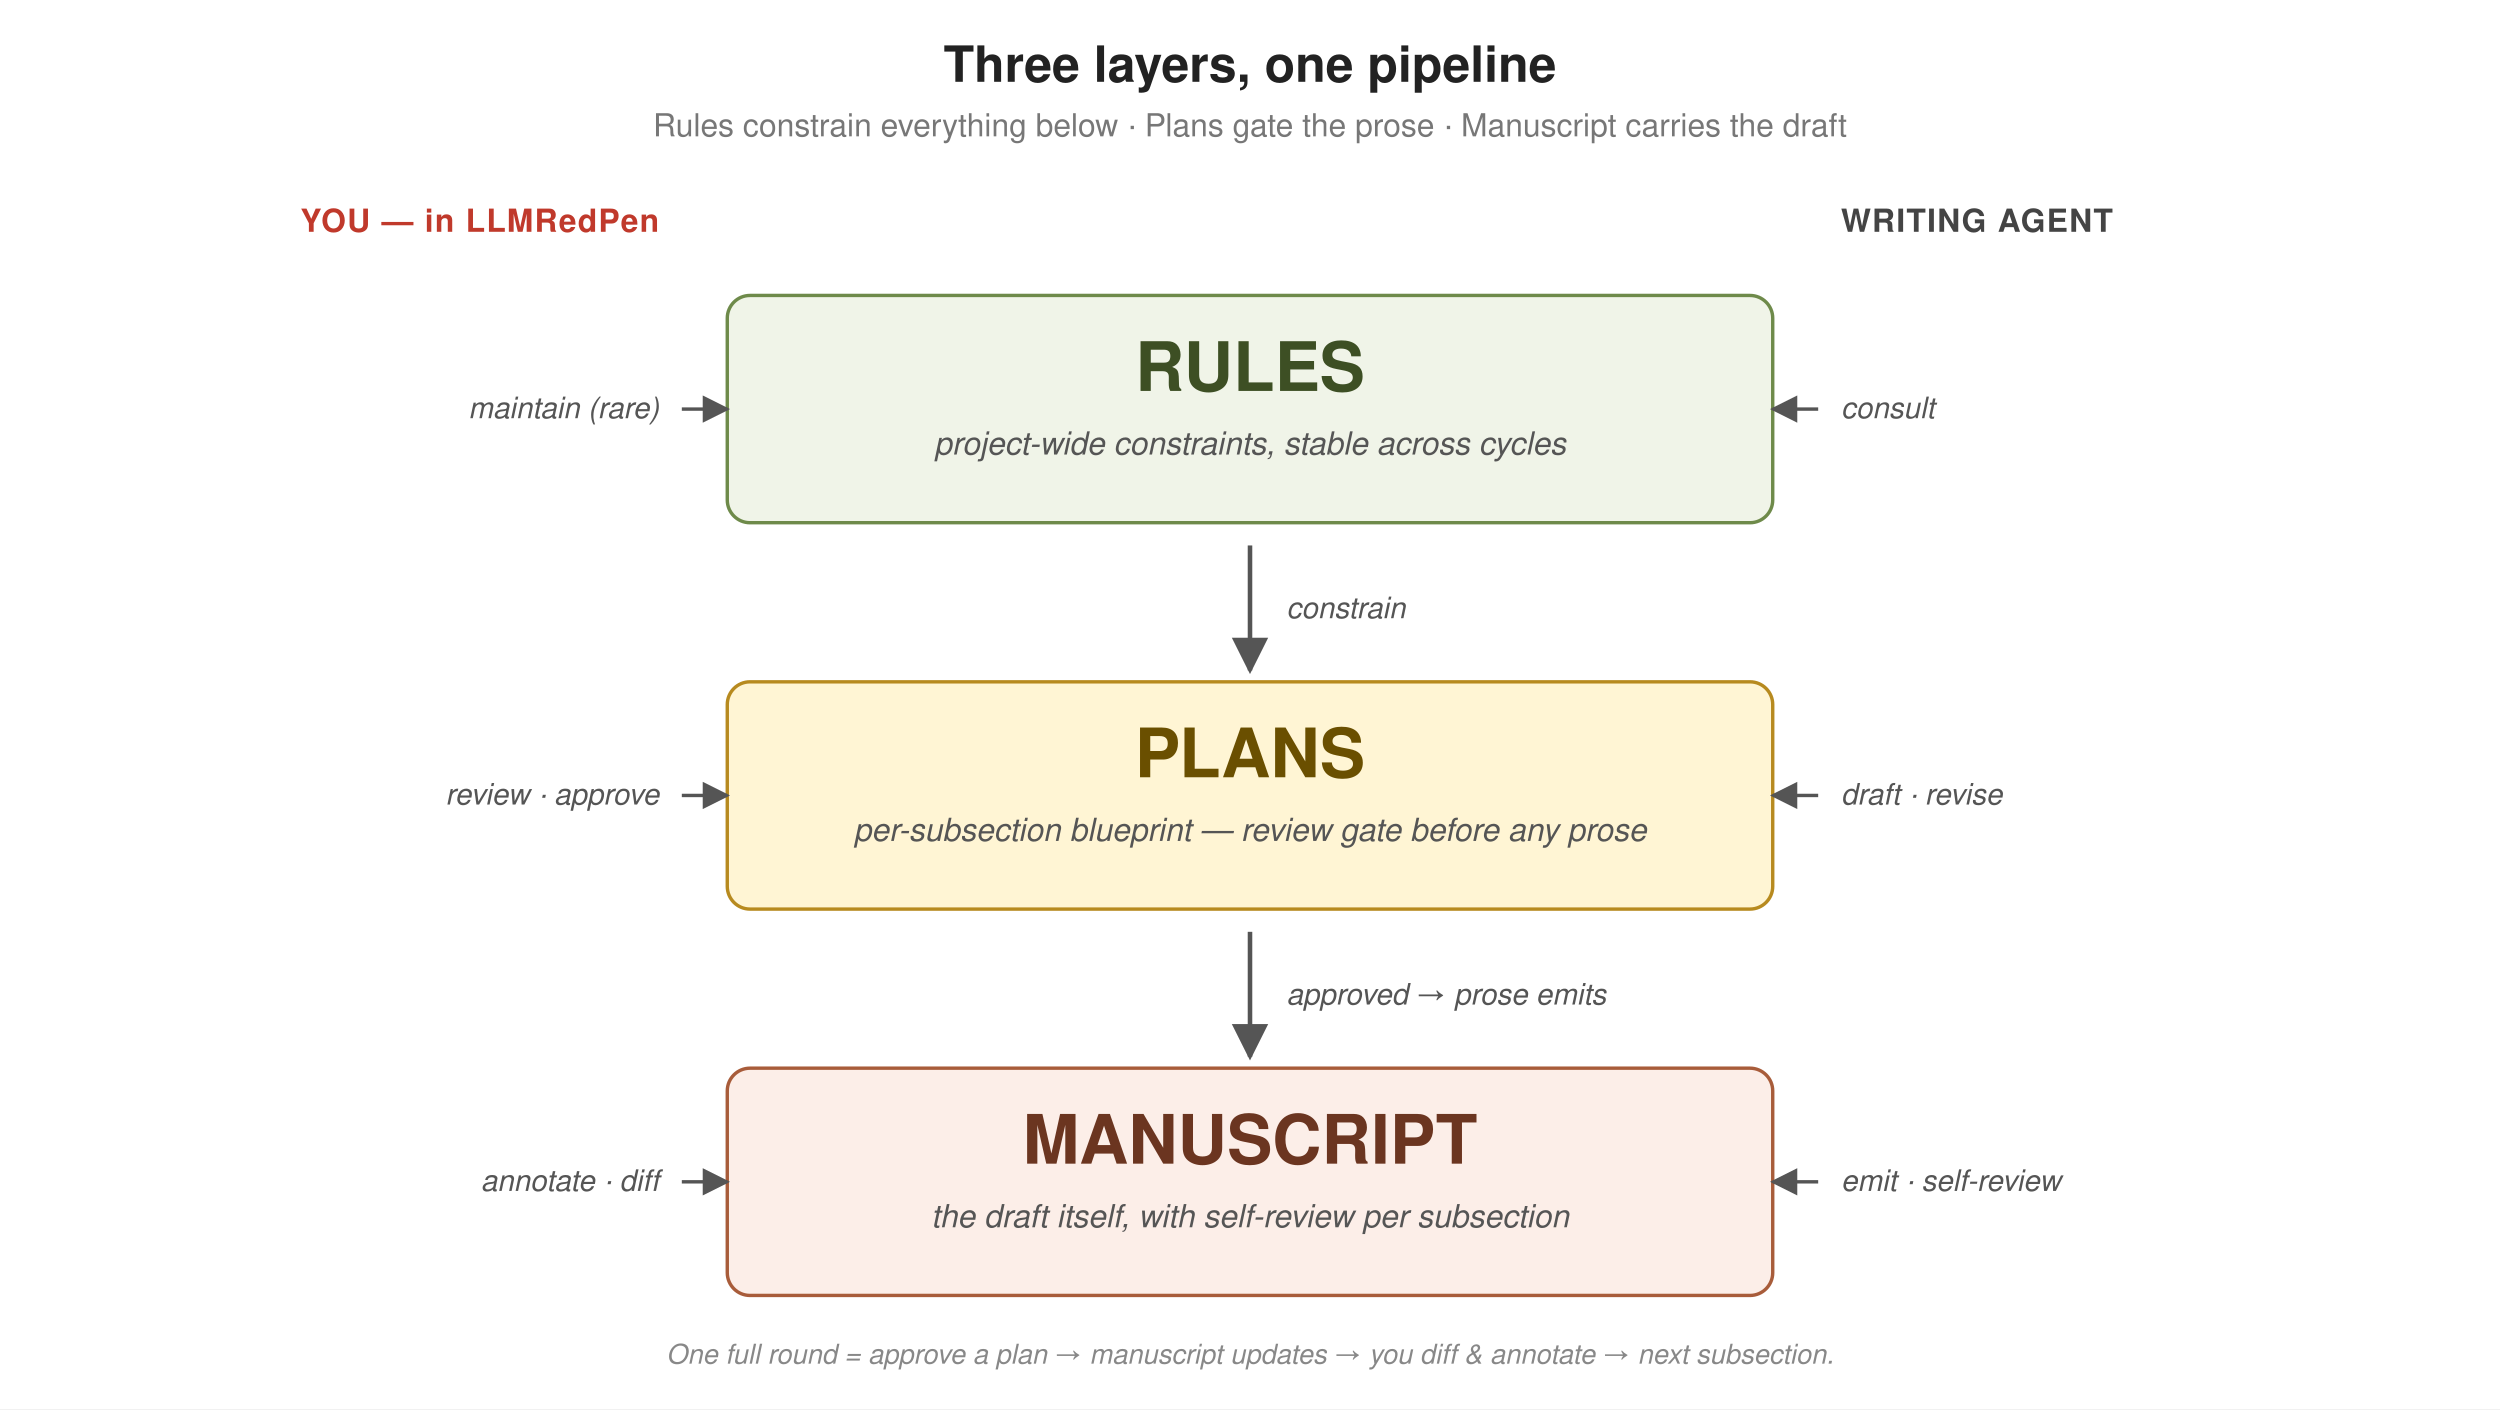
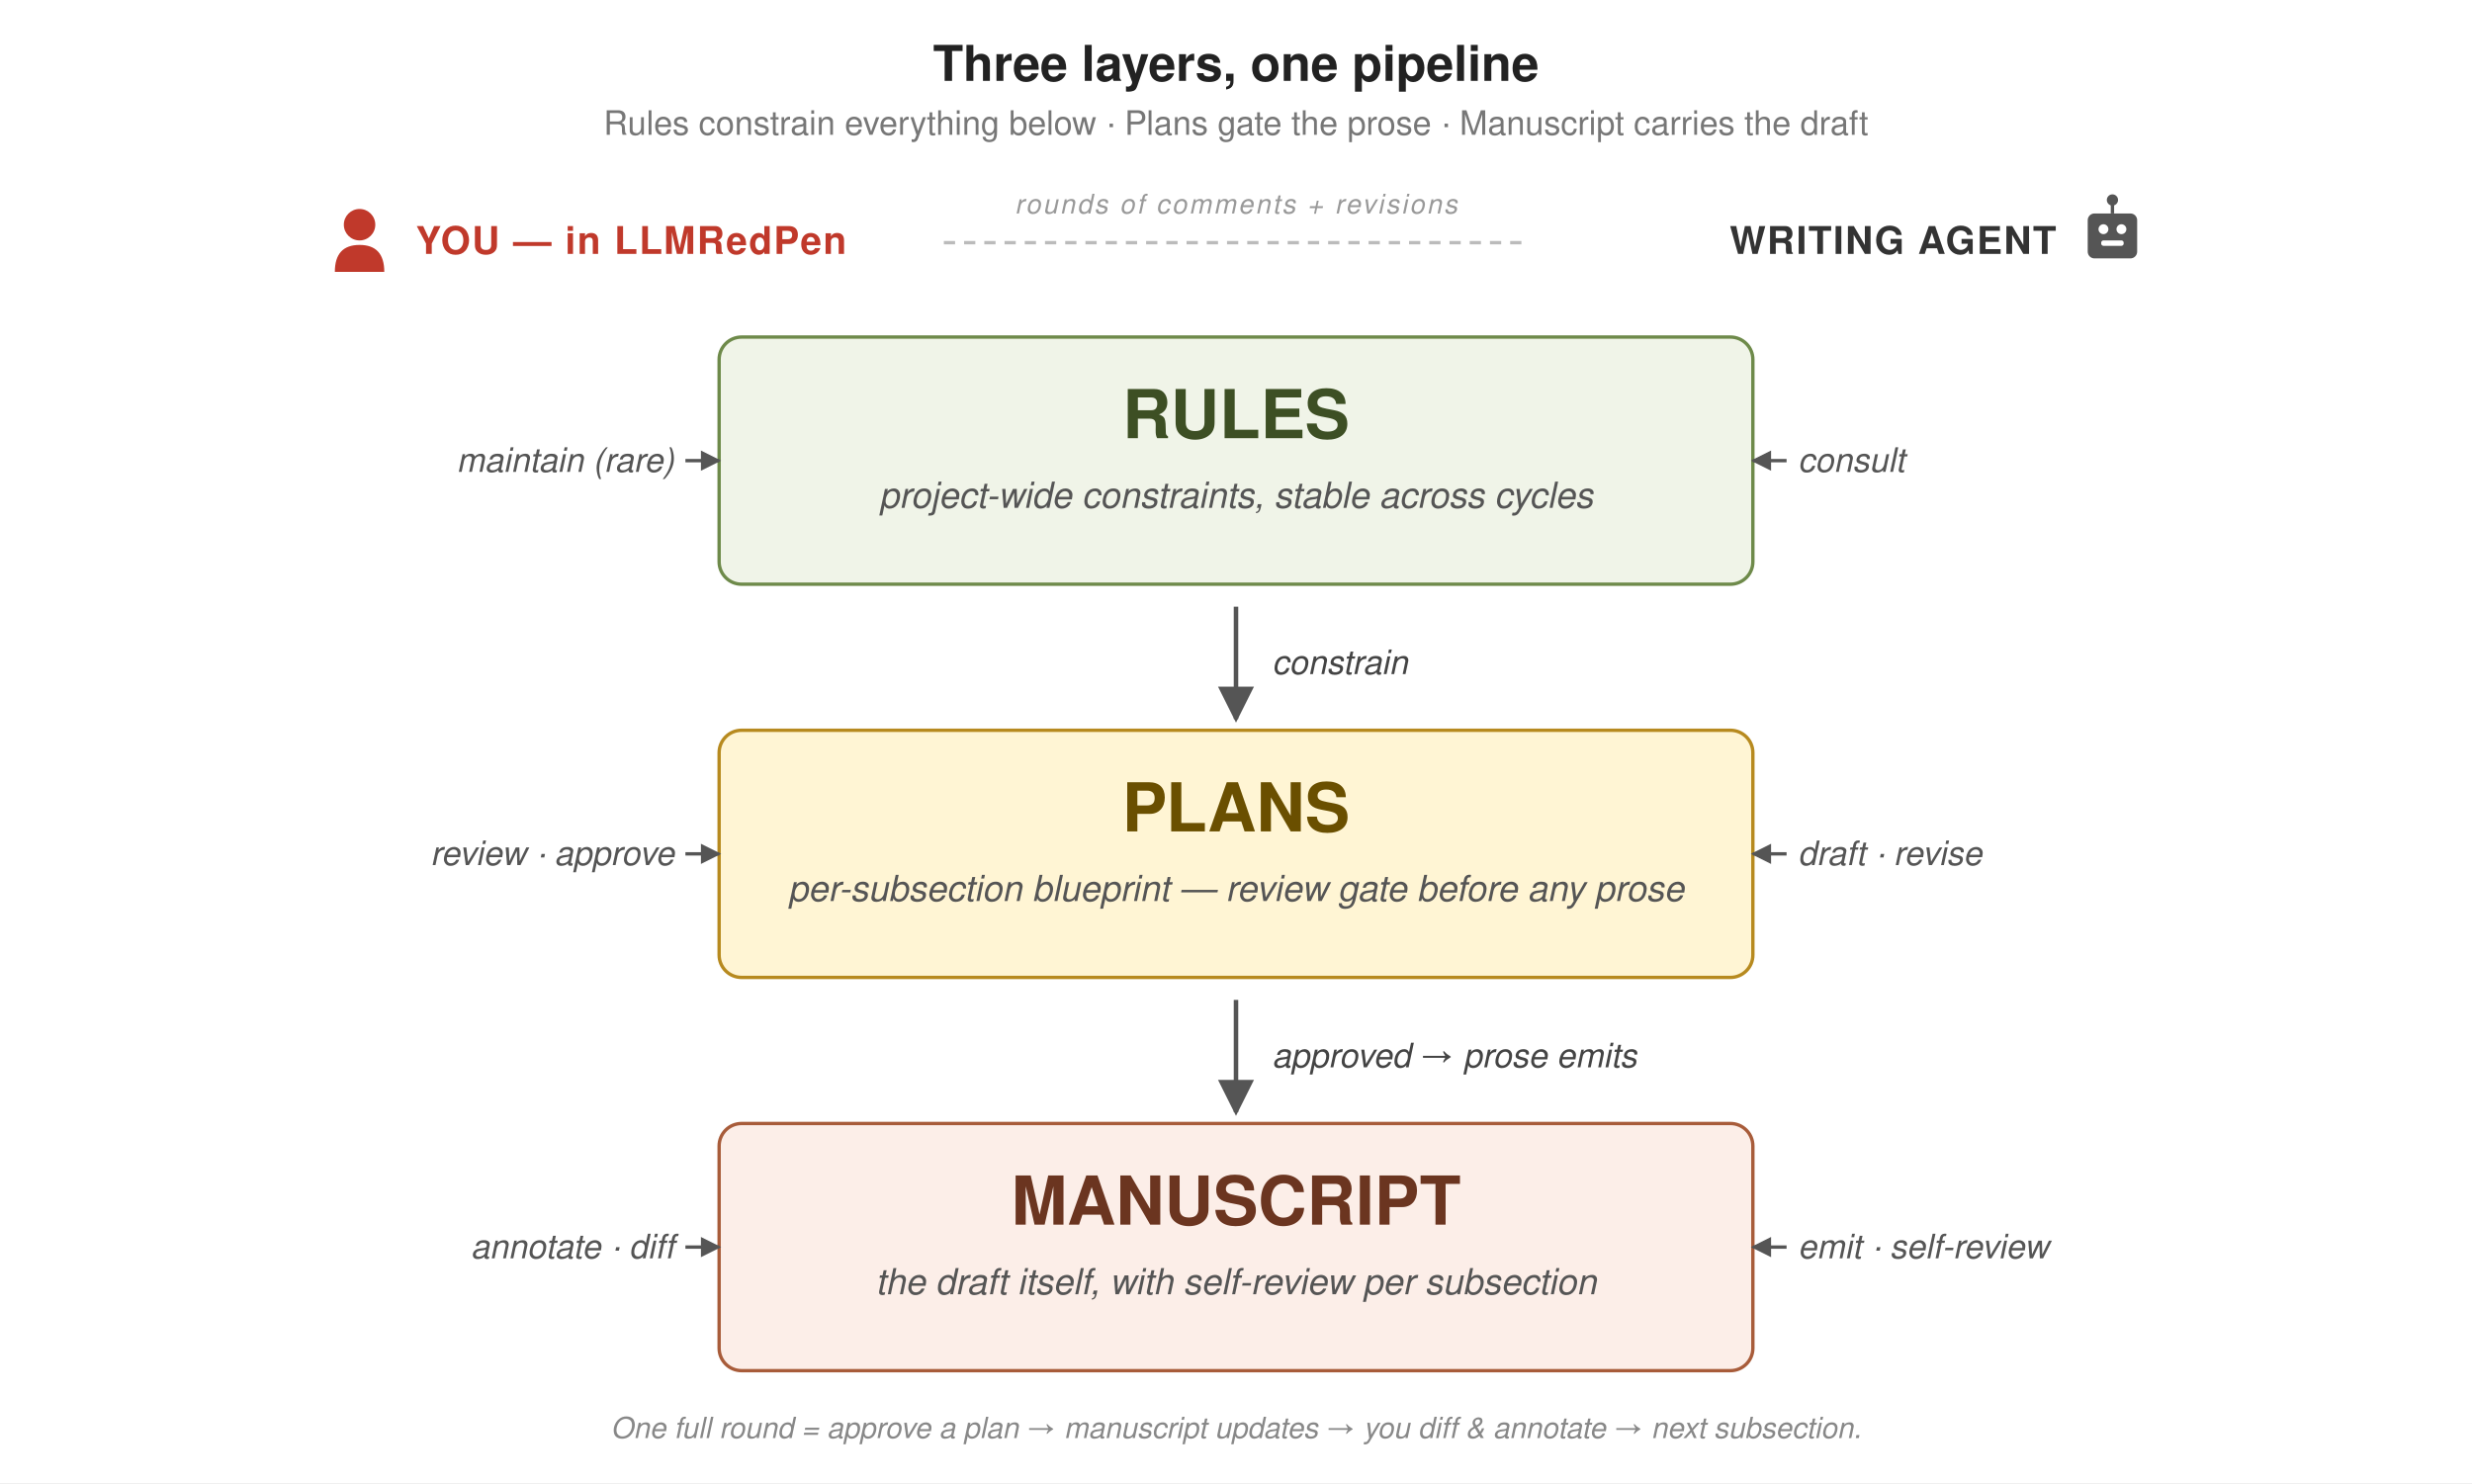
- <svg xmlns="http://www.w3.org/2000/svg" viewBox="0 0 1100 620" font-family="system-ui, -apple-system, 'SF Pro Display', 'Helvetica Neue', Helvetica, Arial, sans-serif">
+ <svg xmlns="http://www.w3.org/2000/svg" viewBox="0 0 1100 660" font-family="system-ui, -apple-system, 'SF Pro Display', 'Helvetica Neue', Helvetica, Arial, sans-serif">
  <defs>
    <marker id="arrow" viewBox="0 0 10 10" refX="9" refY="5" markerWidth="8" markerHeight="8" orient="auto">
      <path d="M0,0 L10,5 L0,10 z" fill="#555" />
    </marker>
+     <marker id="arrow-small" viewBox="0 0 10 10" refX="9" refY="5" markerWidth="6" markerHeight="6" orient="auto">
+       <path d="M0,0 L10,5 L0,10 z" fill="#555" />
+     </marker>
  </defs>
-   <rect width="1100" height="620" fill="#ffffff" />
+   <rect width="1100" height="660" fill="#ffffff" />
  <text x="550" y="36" text-anchor="middle" font-size="22" font-weight="600" fill="#222">
    Three layers, one pipeline
  </text>
-   <text x="550" y="60" text-anchor="middle" font-size="14" fill="#777">
+   <text x="550" y="60" text-anchor="middle" font-size="15" fill="#777">
    Rules constrain everything below · Plans gate the prose · Manuscript carries the draft
  </text>
-   <text x="290" y="102" text-anchor="end" font-size="14" font-weight="600" fill="#c0392b" letter-spacing="0.04em">
+   <g transform="translate(160, 108)">
+     <circle cx="0" cy="-8" r="7" fill="#c0392b" />
+     <path d="M-11,13 Q-11,1 0,1 Q11,1 11,13 Z" fill="#c0392b" />
+   </g>
+   <text x="185" y="113" text-anchor="start" font-size="17" font-weight="600" fill="#c0392b" letter-spacing="0.04em">
    YOU — in LLMRedPen
  </text>
-   <text x="810" y="102" text-anchor="start" font-size="14" font-weight="600" fill="#444" letter-spacing="0.04em">
+   <text x="550" y="95" text-anchor="middle" font-size="12" font-style="italic" fill="#999" letter-spacing="0.08em">
+     rounds of comments + revisions
+   </text>
+   <line x1="420" y1="108" x2="680" y2="108" stroke="#bbb" stroke-width="1.5" stroke-dasharray="5 4" />
+   <text x="915" y="113" text-anchor="end" font-size="17" font-weight="600" fill="#333" letter-spacing="0.04em">
    WRITING AGENT
  </text>
-   <rect x="320" y="130" width="460" height="100" rx="10" fill="#f0f4e8" stroke="#6e8a4a" stroke-width="1.5" />
-   <text x="550" y="172" text-anchor="middle" font-size="30" font-weight="700" fill="#3d4f24">RULES</text>
-   <text x="550" y="200" text-anchor="middle" font-size="14" font-style="italic" fill="#555">project-wide constraints, stable across cycles</text>
-   <text x="290" y="184" text-anchor="end" font-size="13" font-style="italic" fill="#555">maintain (rare)</text>
-   <line x1="300" y1="180" x2="320" y2="180" stroke="#555" stroke-width="1.5" marker-end="url(#arrow)" />
-   <line x1="800" y1="180" x2="780" y2="180" stroke="#555" stroke-width="1.5" marker-end="url(#arrow)" />
-   <text x="810" y="184" text-anchor="start" font-size="13" font-style="italic" fill="#555">consult</text>
-   <line x1="550" y1="240" x2="550" y2="295" stroke="#555" stroke-width="2" marker-end="url(#arrow)" />
-   <text x="566" y="272" text-anchor="start" font-size="13" font-style="italic" fill="#555">constrain</text>
-   <rect x="320" y="300" width="460" height="100" rx="10" fill="#fff5d4" stroke="#b78a1f" stroke-width="1.5" />
-   <text x="550" y="342" text-anchor="middle" font-size="30" font-weight="700" fill="#6a4f00">PLANS</text>
-   <text x="550" y="370" text-anchor="middle" font-size="14" font-style="italic" fill="#555">per-subsection blueprint — review gate before any prose</text>
-   <text x="290" y="354" text-anchor="end" font-size="13" font-style="italic" fill="#555">review · approve</text>
-   <line x1="300" y1="350" x2="320" y2="350" stroke="#555" stroke-width="1.5" marker-end="url(#arrow)" />
-   <line x1="800" y1="350" x2="780" y2="350" stroke="#555" stroke-width="1.5" marker-end="url(#arrow)" />
-   <text x="810" y="354" text-anchor="start" font-size="13" font-style="italic" fill="#555">draft · revise</text>
-   <line x1="550" y1="410" x2="550" y2="465" stroke="#555" stroke-width="2" marker-end="url(#arrow)" />
-   <text x="566" y="442" text-anchor="start" font-size="13" font-style="italic" fill="#555">approved → prose emits</text>
-   <rect x="320" y="470" width="460" height="100" rx="10" fill="#fceee8" stroke="#a85c3a" stroke-width="1.5" />
-   <text x="550" y="512" text-anchor="middle" font-size="30" font-weight="700" fill="#6b3520">MANUSCRIPT</text>
-   <text x="550" y="540" text-anchor="middle" font-size="14" font-style="italic" fill="#555">the draft itself, with self-review per subsection</text>
-   <text x="290" y="524" text-anchor="end" font-size="13" font-style="italic" fill="#555">annotate · diff</text>
-   <line x1="300" y1="520" x2="320" y2="520" stroke="#555" stroke-width="1.5" marker-end="url(#arrow)" />
-   <line x1="800" y1="520" x2="780" y2="520" stroke="#555" stroke-width="1.5" marker-end="url(#arrow)" />
-   <text x="810" y="524" text-anchor="start" font-size="13" font-style="italic" fill="#555">emit · self-review</text>
-   <text x="550" y="600" text-anchor="middle" font-size="12" font-style="italic" fill="#888">
+   <g transform="translate(940, 108)">
+     <line x1="0" y1="-13" x2="0" y2="-17" stroke="#555" stroke-width="1.5" />
+     <circle cx="0" cy="-19" r="2.5" fill="#555" />
+     <rect x="-11" y="-13" width="22" height="20" rx="3" fill="#555" />
+     <circle cx="-4" cy="-6" r="2.2" fill="#fff" />
+     <circle cx="4" cy="-6" r="2.2" fill="#fff" />
+     <rect x="-5" y="-1" width="10" height="2.4" rx="1" fill="#fff" />
+   </g>
+   <rect x="320" y="150" width="460" height="110" rx="10" fill="#f0f4e8" stroke="#6e8a4a" stroke-width="1.5" />
+   <text x="550" y="195" text-anchor="middle" font-size="30" font-weight="700" fill="#3d4f24">RULES</text>
+   <text x="550" y="226" text-anchor="middle" font-size="16" font-style="italic" fill="#555">project-wide constraints, stable across cycles</text>
+   <text x="300" y="210" text-anchor="end" font-size="15" font-style="italic" fill="#555">maintain (rare)</text>
+   <line x1="305" y1="205" x2="320" y2="205" stroke="#555" stroke-width="1.5" marker-end="url(#arrow-small)" />
+   <line x1="795" y1="205" x2="780" y2="205" stroke="#555" stroke-width="1.5" marker-end="url(#arrow-small)" />
+   <text x="800" y="210" text-anchor="start" font-size="15" font-style="italic" fill="#555">consult</text>
+   <line x1="550" y1="270" x2="550" y2="320" stroke="#555" stroke-width="2" marker-end="url(#arrow)" />
+   <text x="566" y="300" text-anchor="start" font-size="15" font-style="italic" fill="#444">constrain</text>
+   <rect x="320" y="325" width="460" height="110" rx="10" fill="#fff5d4" stroke="#b78a1f" stroke-width="1.5" />
+   <text x="550" y="370" text-anchor="middle" font-size="30" font-weight="700" fill="#6a4f00">PLANS</text>
+   <text x="550" y="401" text-anchor="middle" font-size="16" font-style="italic" fill="#555">per-subsection blueprint — review gate before any prose</text>
+   <text x="300" y="385" text-anchor="end" font-size="15" font-style="italic" fill="#555">review · approve</text>
+   <line x1="305" y1="380" x2="320" y2="380" stroke="#555" stroke-width="1.5" marker-end="url(#arrow-small)" />
+   <line x1="795" y1="380" x2="780" y2="380" stroke="#555" stroke-width="1.5" marker-end="url(#arrow-small)" />
+   <text x="800" y="385" text-anchor="start" font-size="15" font-style="italic" fill="#555">draft · revise</text>
+   <line x1="550" y1="445" x2="550" y2="495" stroke="#555" stroke-width="2" marker-end="url(#arrow)" />
+   <text x="566" y="475" text-anchor="start" font-size="15" font-style="italic" fill="#444">approved → prose emits</text>
+   <rect x="320" y="500" width="460" height="110" rx="10" fill="#fceee8" stroke="#a85c3a" stroke-width="1.5" />
+   <text x="550" y="545" text-anchor="middle" font-size="30" font-weight="700" fill="#6b3520">MANUSCRIPT</text>
+   <text x="550" y="576" text-anchor="middle" font-size="16" font-style="italic" fill="#555">the draft itself, with self-review per subsection</text>
+   <text x="300" y="560" text-anchor="end" font-size="15" font-style="italic" fill="#555">annotate · diff</text>
+   <line x1="305" y1="555" x2="320" y2="555" stroke="#555" stroke-width="1.5" marker-end="url(#arrow-small)" />
+   <line x1="795" y1="555" x2="780" y2="555" stroke="#555" stroke-width="1.5" marker-end="url(#arrow-small)" />
+   <text x="800" y="560" text-anchor="start" font-size="15" font-style="italic" fill="#555">emit · self-review</text>
+   <text x="550" y="640" text-anchor="middle" font-size="13" font-style="italic" fill="#888">
    One full round = approve a plan → manuscript updates → you diff &amp; annotate → next subsection.
  </text>
</svg>
